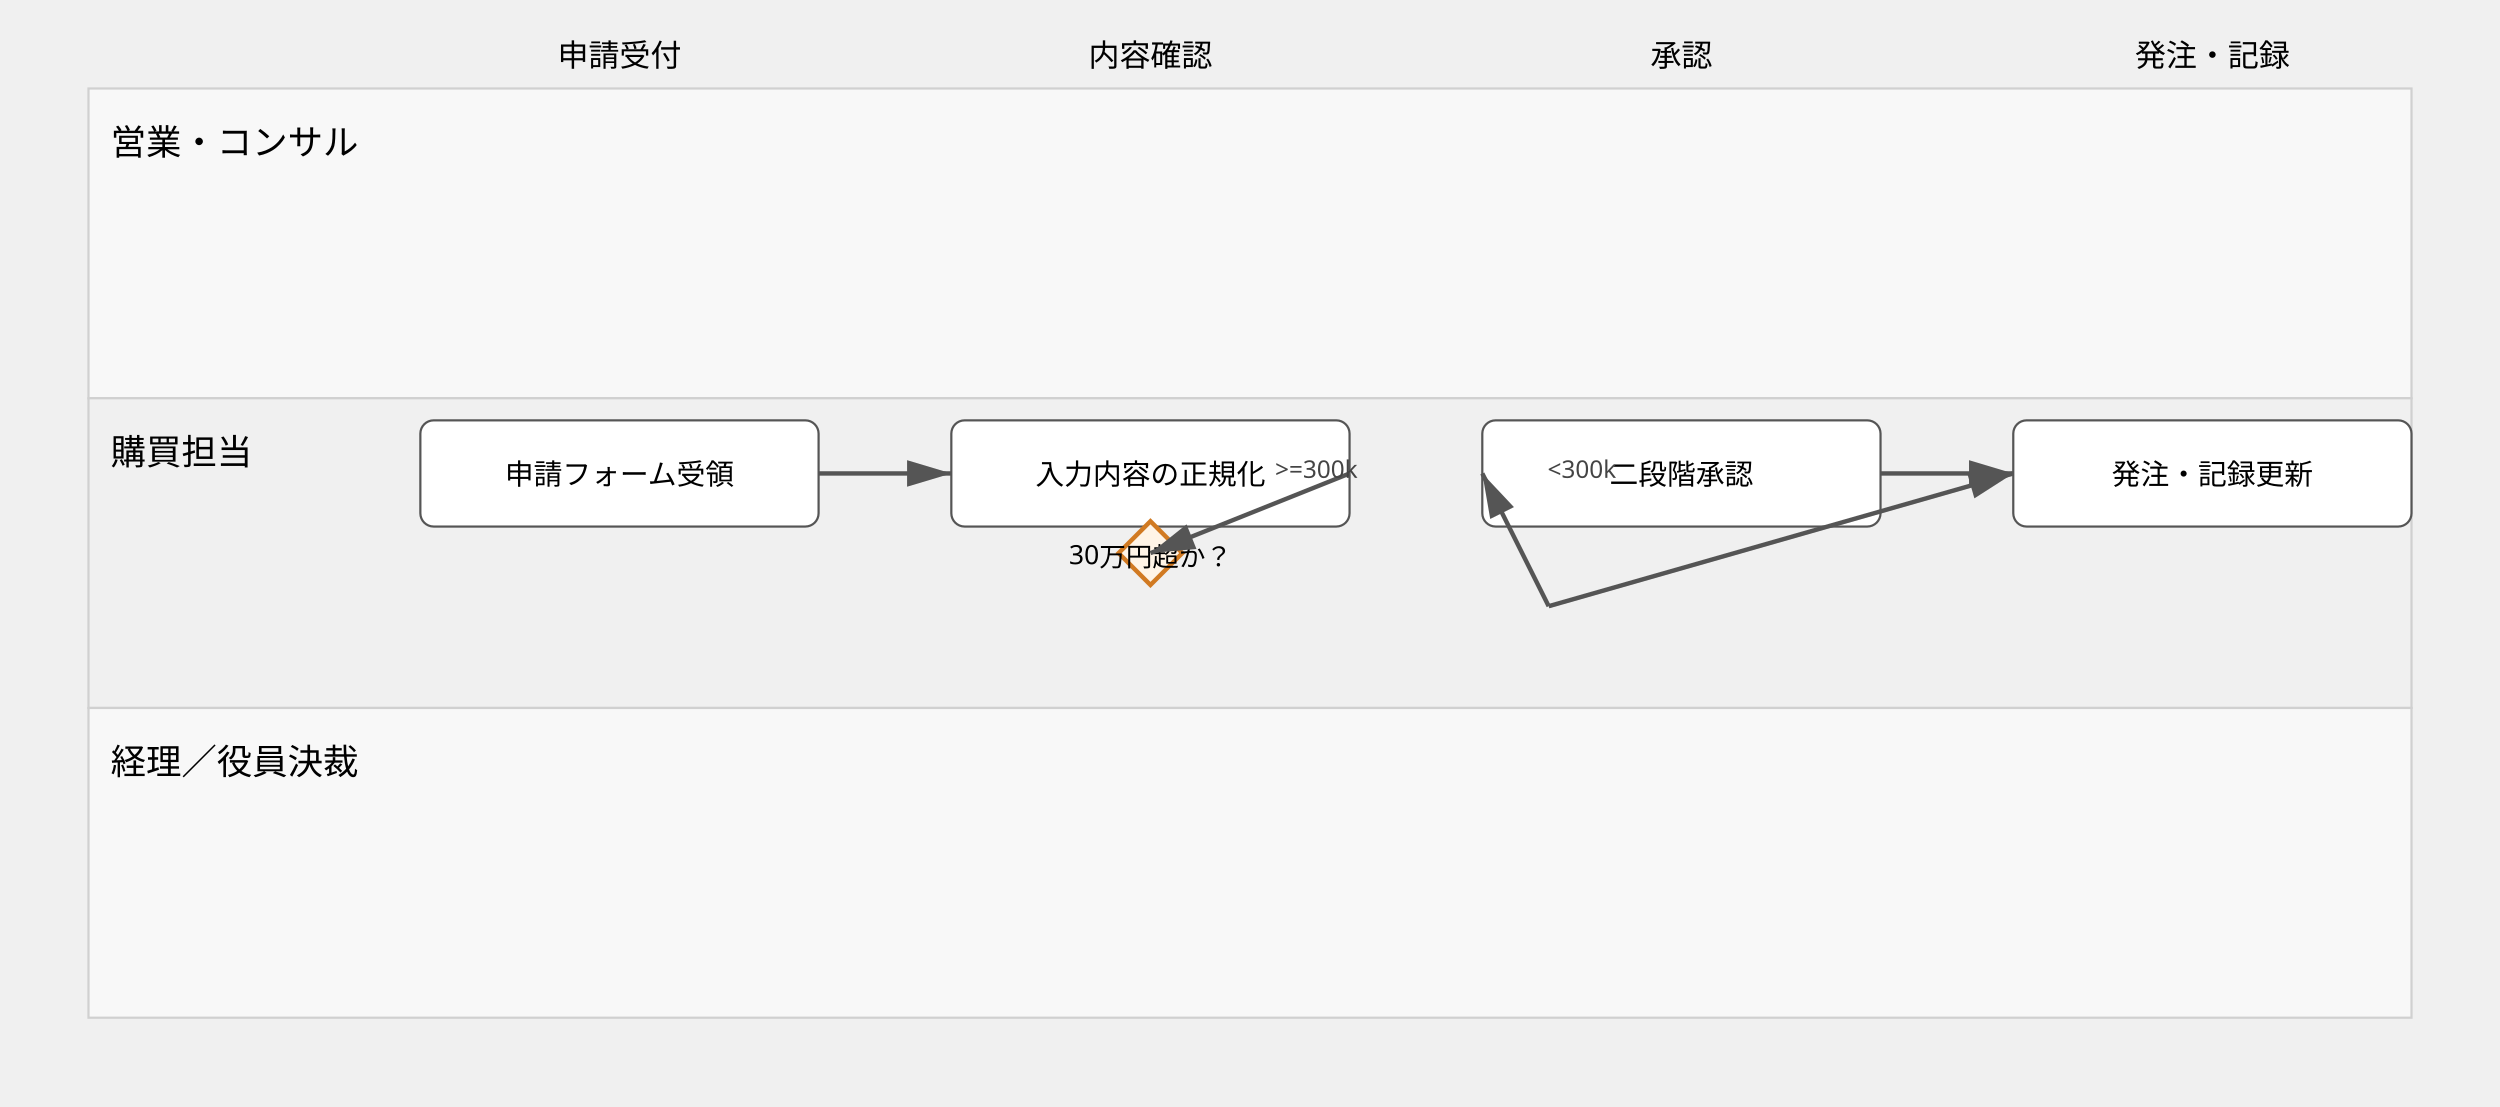
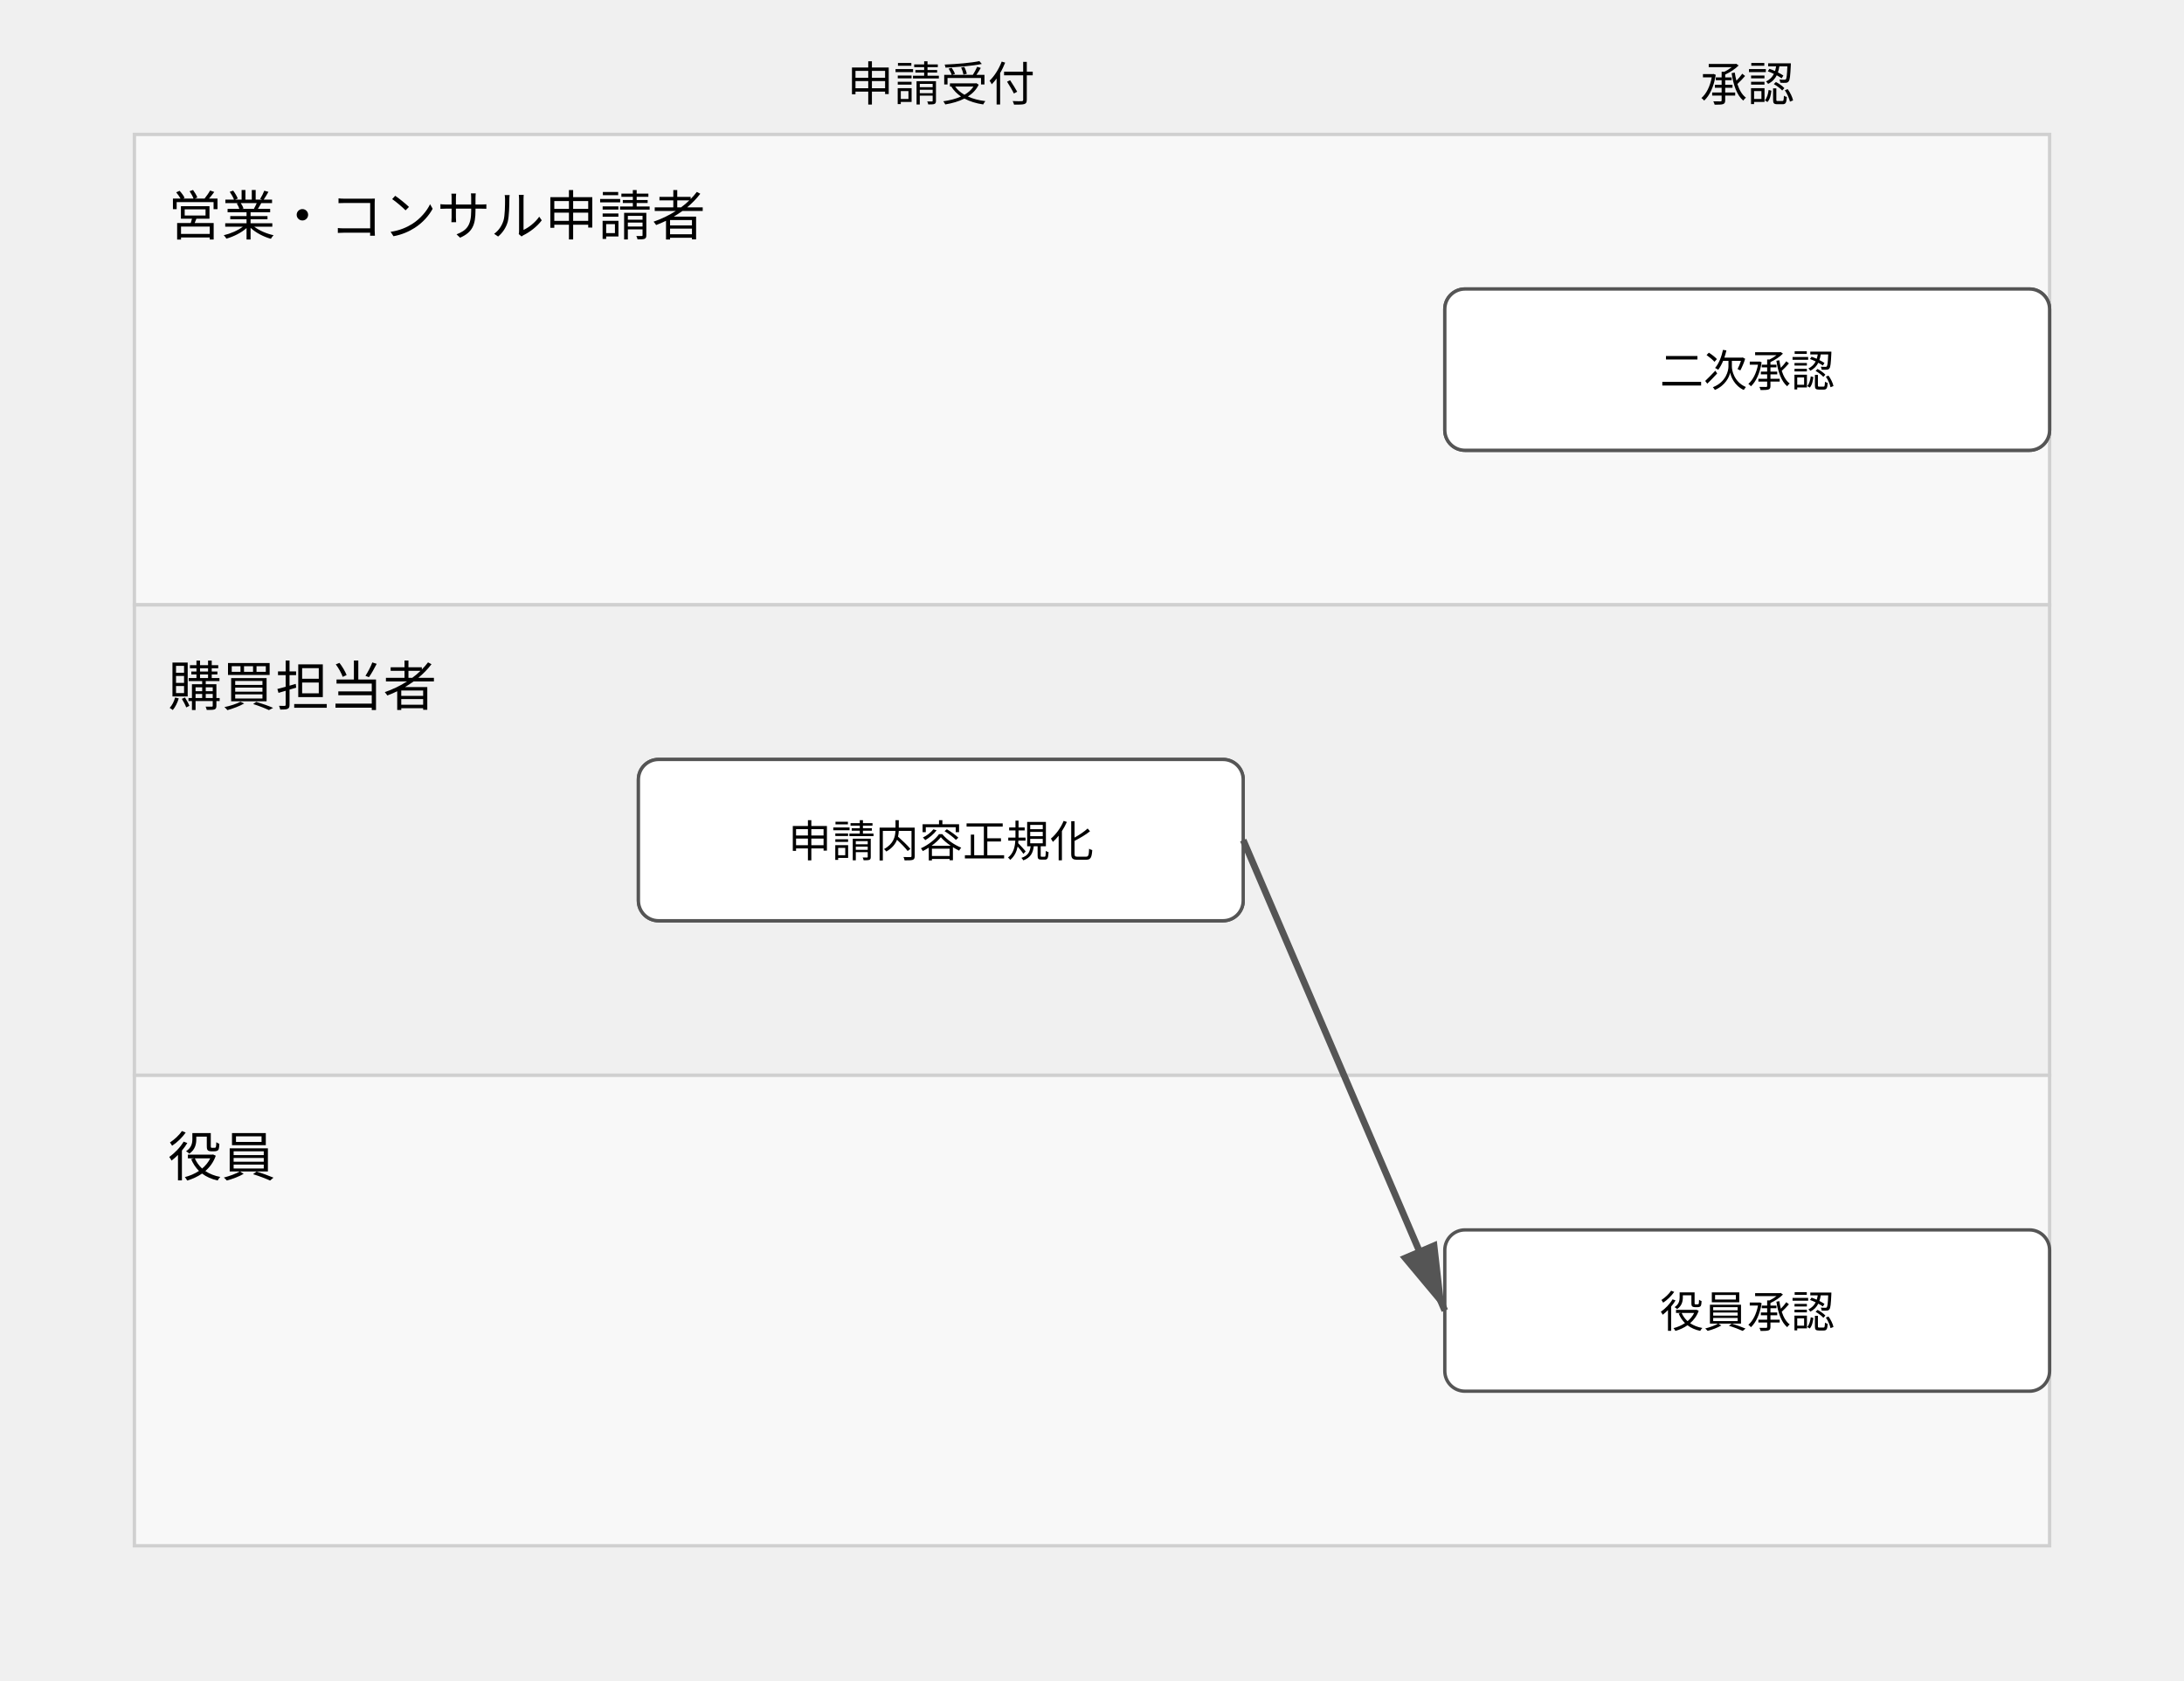
- <svg xmlns="http://www.w3.org/2000/svg" viewBox="0 0 1130 500" width="1130" height="500">
+ <svg xmlns="http://www.w3.org/2000/svg" viewBox="0 0 650 500" width="650" height="500">
  <defs>
    <marker id="arrow" markerWidth="10" markerHeight="10" refX="10" refY="3" orient="auto">
      <path d="M0,0 L10,3 L0,6 Z" fill="#555" />
    </marker>
  </defs>
-   <rect x="40" y="40" width="1050" height="140" fill="#f8f8f8" stroke="#d0d0d0" />
-   <text x="50" y="70" font-size="16" font-family="Segoe UI, sans-serif">営業・コンサル</text>
-   <rect x="40" y="180" width="1050" height="140" fill="#f0f0f0" stroke="#d0d0d0" />
-   <text x="50" y="210" font-size="16" font-family="Segoe UI, sans-serif">購買担当</text>
-   <rect x="40" y="320" width="1050" height="140" fill="#f8f8f8" stroke="#d0d0d0" />
-   <text x="50" y="350" font-size="16" font-family="Segoe UI, sans-serif">経理／役員決裁</text>
+   <rect x="40" y="40" width="570" height="140" fill="#f8f8f8" stroke="#d0d0d0" />
+   <text x="50" y="70" font-size="16" font-family="Segoe UI, sans-serif">営業・コンサル申請者</text>
+   <rect x="40" y="180" width="570" height="140" fill="#f0f0f0" stroke="#d0d0d0" />
+   <text x="50" y="210" font-size="16" font-family="Segoe UI, sans-serif">購買担当者</text>
+   <rect x="40" y="320" width="570" height="140" fill="#f8f8f8" stroke="#d0d0d0" />
+   <text x="50" y="350" font-size="16" font-family="Segoe UI, sans-serif">役員</text>
  <text x="280.0" y="30" font-size="14" font-family="Segoe UI, sans-serif" text-anchor="middle">申請受付</text>
-   <text x="520.0" y="30" font-size="14" font-family="Segoe UI, sans-serif" text-anchor="middle">内容確認</text>
-   <text x="760.0" y="30" font-size="14" font-family="Segoe UI, sans-serif" text-anchor="middle">承認</text>
-   <text x="1000.0" y="30" font-size="14" font-family="Segoe UI, sans-serif" text-anchor="middle">発注・記録</text>
-   <rect x="190" y="190" width="180" height="48" rx="6" ry="6" fill="#ffffff" stroke="#555555" />
-   <text x="280.0" y="219.0" font-size="13" font-family="Segoe UI, sans-serif" text-anchor="middle">申請フォーム受領</text>
-   <rect x="430" y="190" width="180" height="48" rx="6" ry="6" fill="#ffffff" stroke="#555555" />
-   <text x="520.0" y="219.0" font-size="13" font-family="Segoe UI, sans-serif" text-anchor="middle">入力内容の正規化</text>
-   <rect x="670" y="190" width="180" height="48" rx="6" ry="6" fill="#ffffff" stroke="#555555" />
-   <text x="760.0" y="219.0" font-size="13" font-family="Segoe UI, sans-serif" text-anchor="middle">二段階承認</text>
-   <rect x="910" y="190" width="180" height="48" rx="6" ry="6" fill="#ffffff" stroke="#555555" />
-   <text x="1000.0" y="219.0" font-size="13" font-family="Segoe UI, sans-serif" text-anchor="middle">発注・記録更新</text>
-   <polygon points="520.0,235.6 534.4,250.0 520.0,264.4 505.6,250.0" fill="#fff4e6" stroke="#d17a22" stroke-width="2" />
-   <text x="520.0" y="255.0" font-size="12" font-family="Segoe UI, sans-serif" text-anchor="middle">30万円超か？</text>
-   <line x1="370" y1="214.0" x2="430" y2="214.0" stroke="#555" stroke-width="2" marker-end="url(#arrow)" />
-   <line x1="610" y1="214.0" x2="520.0" y2="250.0" stroke="#555" stroke-width="2" marker-end="url(#arrow)" />
-   <line x1="700.0" y1="274.0" x2="670" y2="214.0" stroke="#555" stroke-width="2" marker-end="url(#arrow)" />
-   <text x="595.0" y="216.0" font-size="11" font-family="Segoe UI, sans-serif" text-anchor="middle" fill="#444">&gt;=300k</text>
-   <line x1="700.0" y1="274.0" x2="910" y2="214.0" stroke="#555" stroke-width="2" marker-end="url(#arrow)" />
-   <text x="715.0" y="216.0" font-size="11" font-family="Segoe UI, sans-serif" text-anchor="middle" fill="#444">&lt;300k</text>
-   <line x1="850" y1="214.0" x2="910" y2="214.0" stroke="#555" stroke-width="2" marker-end="url(#arrow)" />
+   <text x="520.0" y="30" font-size="14" font-family="Segoe UI, sans-serif" text-anchor="middle">承認</text>
+   <rect x="190" y="226.0" width="180" height="48" rx="6" ry="6" fill="#ffffff" stroke="#555555" />
+   <text x="280.0" y="255.0" font-size="13" font-family="Segoe UI, sans-serif" text-anchor="middle">申請受領</text>
+   <rect x="190" y="226.0" width="180" height="48" rx="6" ry="6" fill="#ffffff" stroke="#555555" />
+   <text x="280.0" y="255.0" font-size="13" font-family="Segoe UI, sans-serif" text-anchor="middle">申請内容正規化</text>
+   <rect x="430" y="86.0" width="180" height="48" rx="6" ry="6" fill="#ffffff" stroke="#555555" />
+   <text x="520.0" y="115.0" font-size="13" font-family="Segoe UI, sans-serif" text-anchor="middle">一次承認</text>
+   <rect x="430" y="86.0" width="180" height="48" rx="6" ry="6" fill="#ffffff" stroke="#555555" />
+   <text x="520.0" y="115.0" font-size="13" font-family="Segoe UI, sans-serif" text-anchor="middle">二次承認</text>
+   <rect x="430" y="366.0" width="180" height="48" rx="6" ry="6" fill="#ffffff" stroke="#555555" />
+   <text x="520.0" y="395.0" font-size="13" font-family="Segoe UI, sans-serif" text-anchor="middle">役員承認</text>
+   <line x1="370" y1="250.0" x2="430" y2="390.0" stroke="#555" stroke-width="2" marker-end="url(#arrow)" />
</svg>
